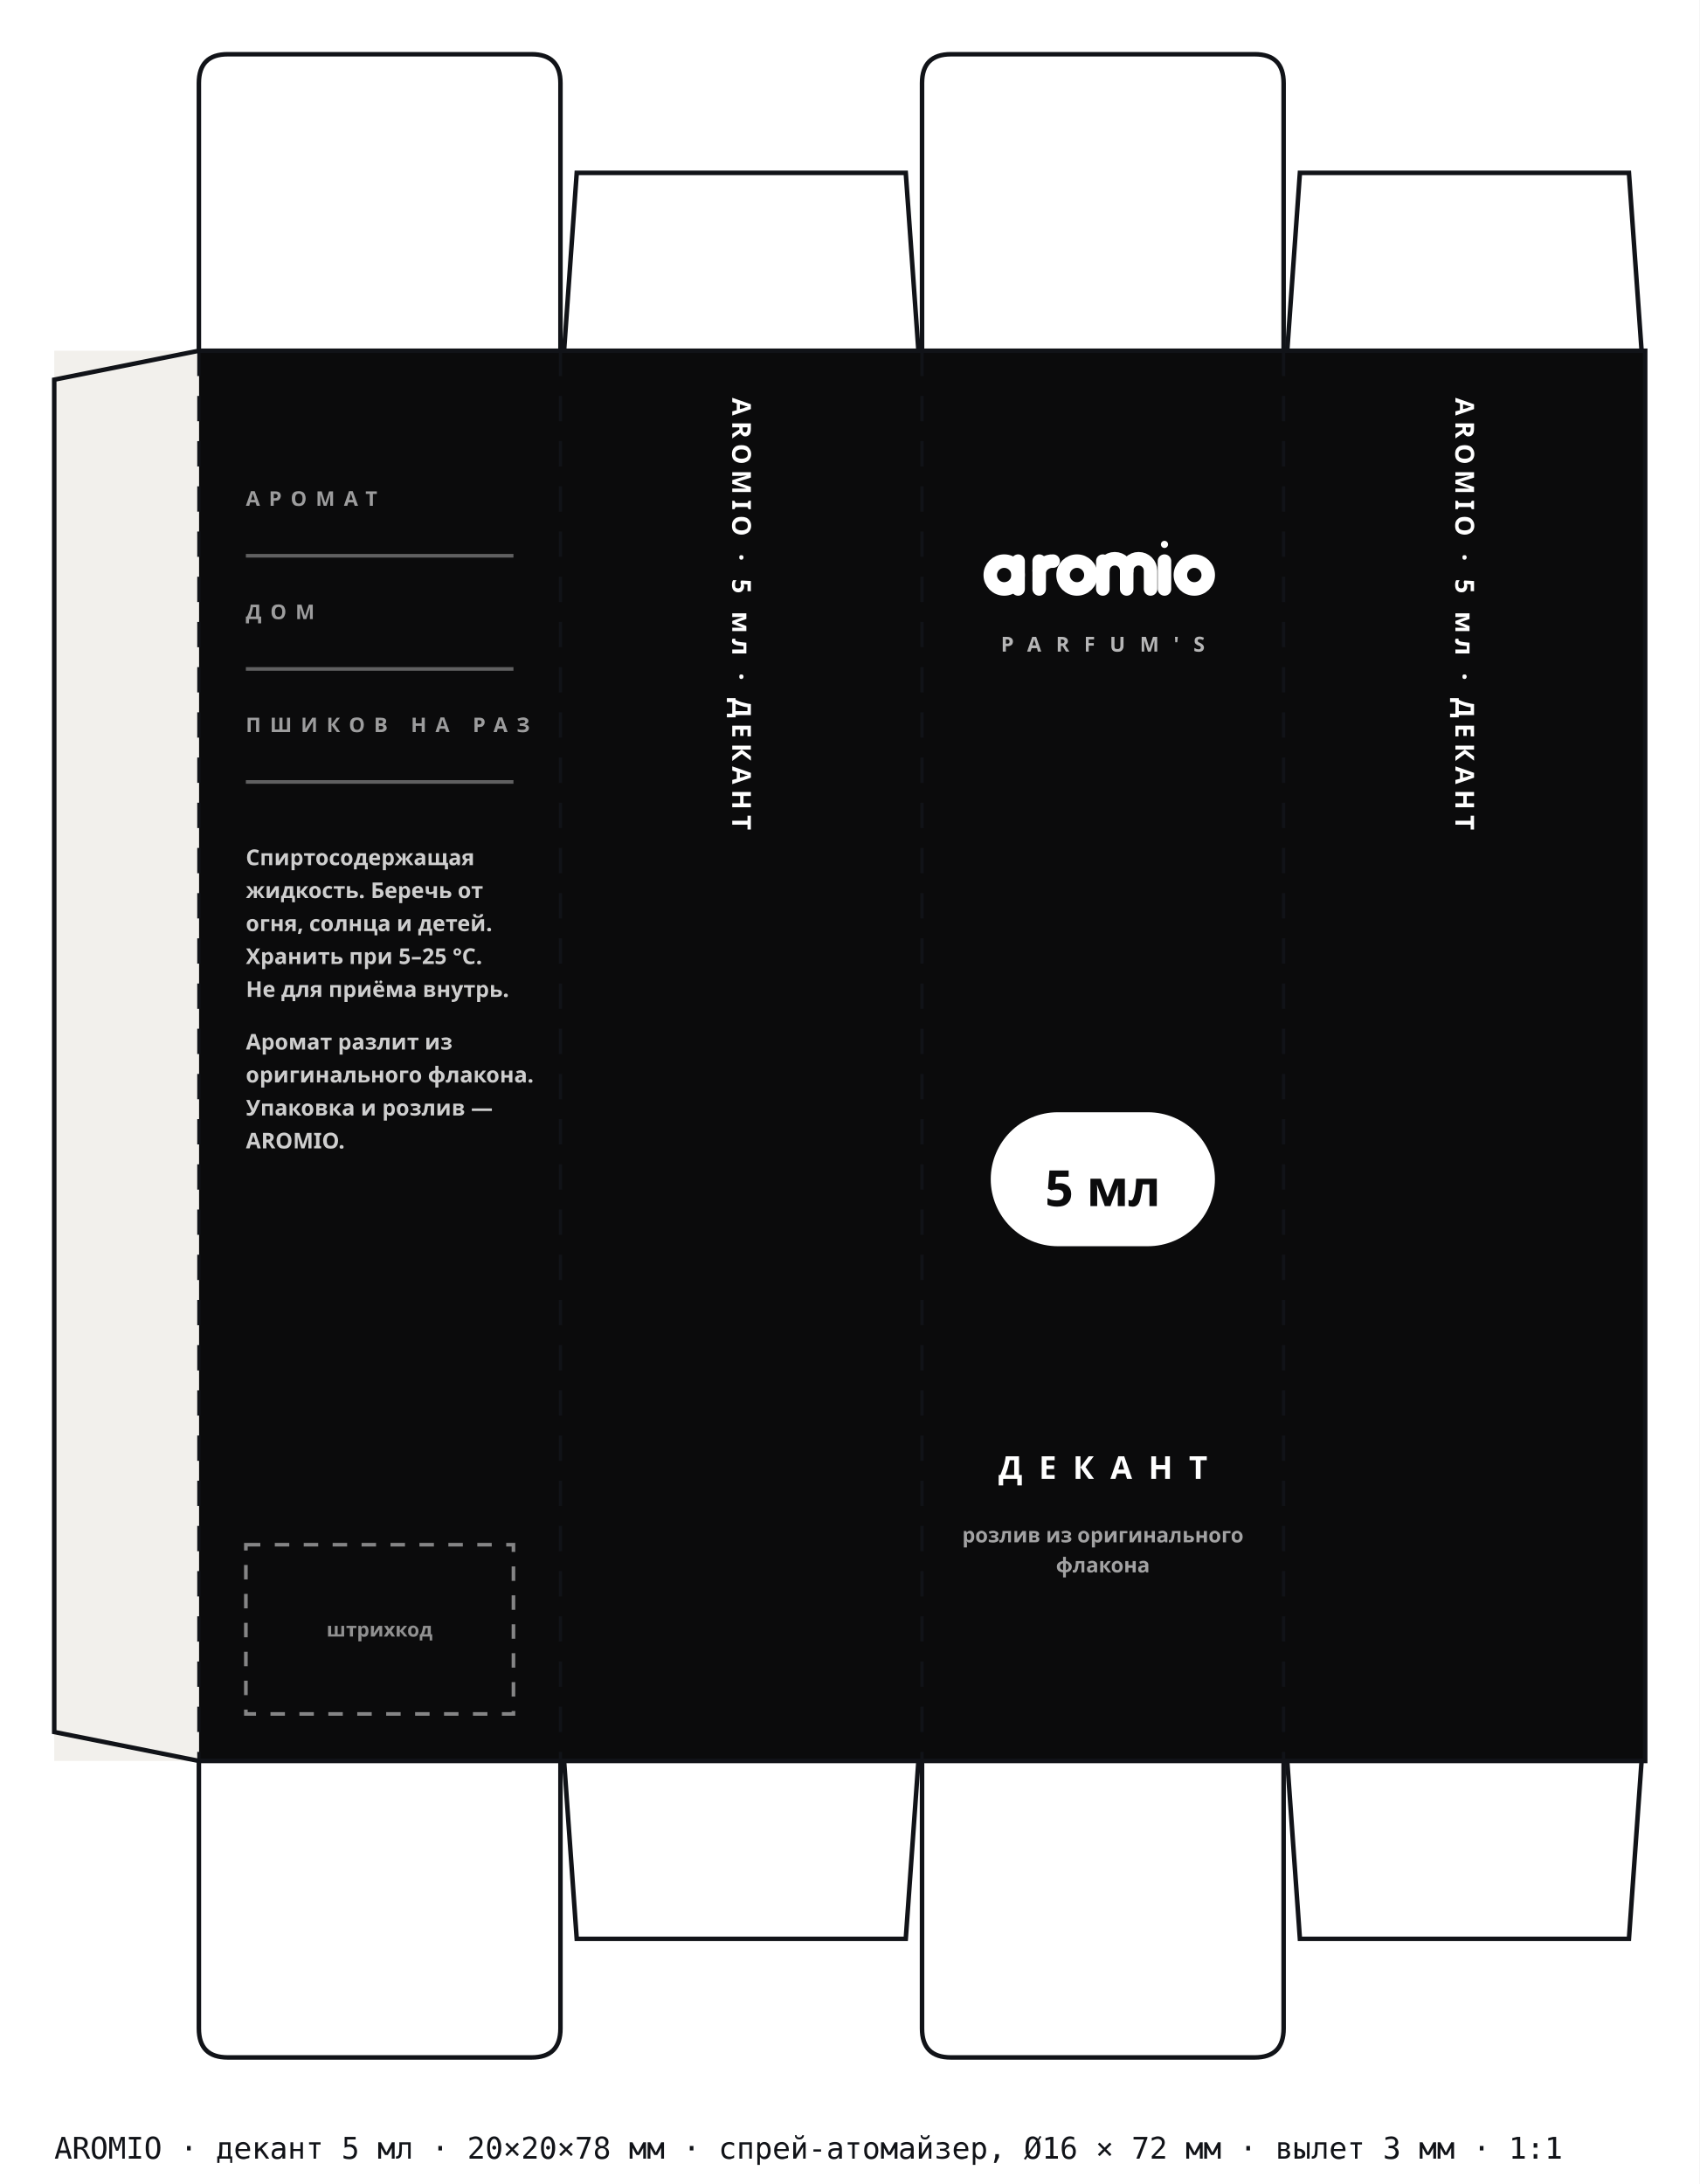
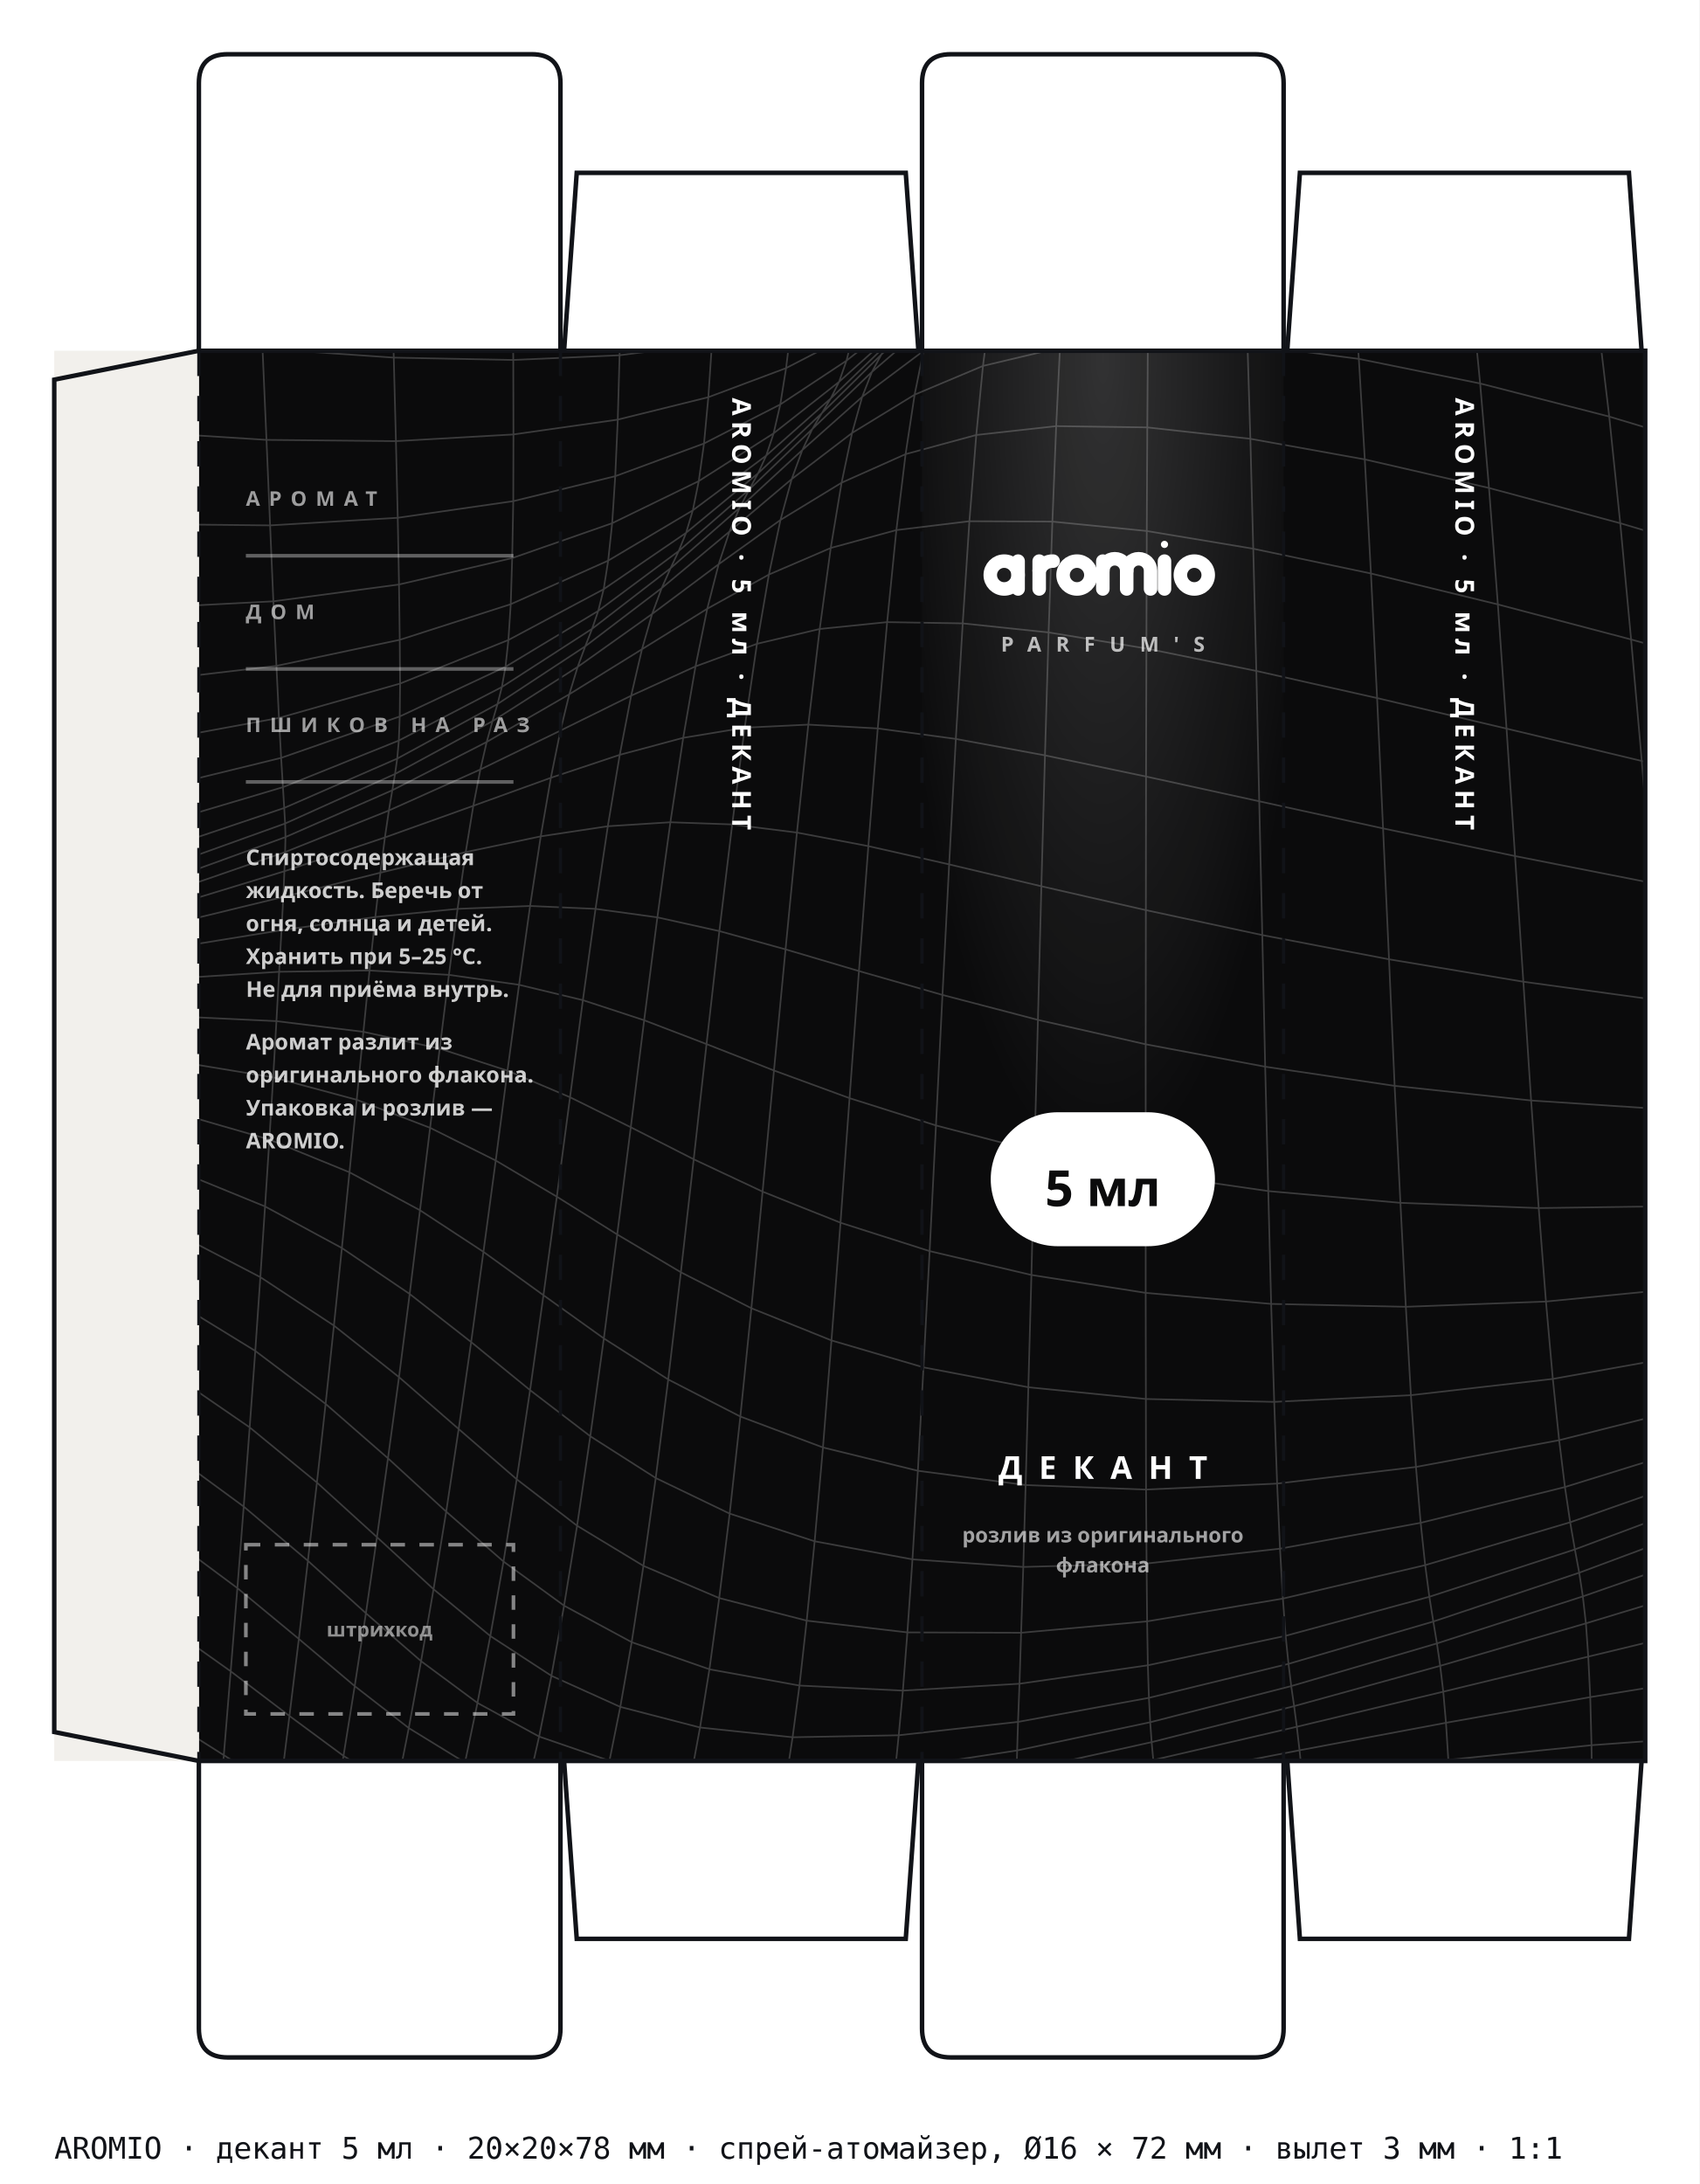
<svg xmlns="http://www.w3.org/2000/svg" width="94.00mm" height="120.80mm" viewBox="0 0 94.00 120.80">
  <rect width="94.00" height="120.80" fill="#ffffff" />
  <rect x="11.00" y="19.40" width="80.00" height="78.00" fill="#0b0b0c" />
+   <clipPath id="body">
+     <rect x="11.00" y="19.40" width="80.00" height="78.00" />
+   </clipPath>
+   <g clip-path="url(#body)">
+     <path d="M-1.80,6.92 L6.27,8.29 L14.11,9.58 L21.51,10.71 L28.30,11.63 L34.36,12.27 L39.65,12.61 L44.19,12.60 L48.06,12.27 L51.43,11.61 L54.48,10.66 L57.42,9.48 L60.49,8.13 L63.88,6.68 L67.77,5.22 L72.28,3.83 L77.45,2.60 L83.28,1.60 L89.68,0.90 L96.52,0.56 L103.62,0.60 M-1.55,11.75 L6.51,13.04 L14.31,14.15 L21.64,15.02 L28.35,15.60 L34.33,15.84 L39.54,15.72 L44.01,15.24 L47.83,14.42 L51.18,13.29 L54.23,11.91 L57.22,10.34 L60.35,8.67 L63.84,6.97 L67.85,5.35 L72.47,3.89 L77.76,2.68 L83.70,1.79 L90.19,1.28 L97.09,1.19 L104.22,1.53 M-1.25,17.31 L6.78,18.43 L14.52,19.28 L21.78,19.78 L28.39,19.91 L34.27,19.65 L39.38,18.99 L43.77,17.95 L47.54,16.58 L50.86,14.92 L53.93,13.07 L56.97,11.10 L60.19,9.11 L63.80,7.19 L67.94,5.45 L72.71,3.97 L78.14,2.84 L84.21,2.12 L90.80,1.87 L97.77,2.10 L104.93,2.82 M-0.93,22.97 L7.06,23.84 L14.74,24.33 L21.90,24.40 L28.40,24.03 L34.17,23.21 L39.18,21.97 L43.48,20.36 L47.20,18.44 L50.51,16.29 L53.60,14.00 L56.70,11.67 L60.02,9.42 L63.75,7.35 L68.04,5.56 L72.97,4.14 L78.55,3.17 L84.75,2.69 L91.45,2.74 L98.49,3.34 L105.67,4.46 M-0.60,28.44 L7.34,28.98 L14.94,29.06 L22.00,28.64 L28.39,27.72 L34.03,26.34 L38.94,24.53 L43.16,22.37 L46.82,19.95 L50.11,17.35 L53.24,14.70 L56.41,12.11 L59.84,9.70 L63.71,7.57 L68.16,5.82 L73.25,4.54 L78.99,3.79 L85.33,3.61 L92.13,4.02 L99.24,5.00 L106.44,6.52 M-0.27,33.50 L7.62,33.65 L15.12,33.26 L22.07,32.33 L28.33,30.87 L33.86,28.94 L38.65,26.61 L42.79,23.97 L46.41,21.12 L49.69,18.18 L52.85,15.27 L56.10,12.53 L59.65,10.06 L63.67,7.97 L68.28,6.37 L73.54,5.31 L79.45,4.86 L85.92,5.02 L92.83,5.81 L100.00,7.19 L107.22,9.09 M0.07,37.98 L7.88,37.70 L15.29,36.83 L22.11,35.39 L28.25,33.42 L33.64,31.01 L38.32,28.23 L42.38,25.20 L45.95,22.04 L49.23,18.88 L52.44,15.85 L55.78,13.07 L59.45,10.67 L63.63,8.75 L68.41,7.38 L73.85,6.62 L79.91,6.51 L86.53,7.06 L93.54,8.23 L100.77,9.98 L108.01,12.23 M0.41,41.77 L8.14,41.05 L15.43,39.71 L22.13,37.81 L28.12,35.40 L33.39,32.59 L37.95,29.47 L41.93,26.18 L45.46,22.85 L48.75,19.61 L52.00,16.60 L55.44,13.93 L59.25,11.72 L63.59,10.06 L68.55,9.02 L74.16,8.62 L80.40,8.90 L87.15,9.83 L94.26,11.36 L101.54,13.44 L108.79,15.96 M0.75,44.82 L8.39,43.67 L15.55,41.92 L22.11,39.63 L27.96,36.88 L33.09,33.79 L37.54,30.48 L41.44,27.08 L44.93,23.73 L48.23,20.57 L51.55,17.72 L55.09,15.30 L59.05,13.40 L63.55,12.10 L68.70,11.44 L74.49,11.45 L80.88,12.12 L87.77,13.41 L94.98,15.26 L102.31,17.58 L109.55,20.28 M1.09,47.15 L8.62,45.63 L15.65,43.54 L22.06,40.96 L27.76,38.00 L32.75,34.78 L37.09,31.43 L40.91,28.09 L44.38,24.89 L47.69,21.95 L51.08,19.41 L54.74,17.35 L58.84,15.86 L63.52,14.99 L68.85,14.76 L74.82,15.19 L81.38,16.22 L88.39,17.82 L95.69,19.91 L103.07,22.39 L110.30,25.14 M1.42,48.83 L8.83,47.01 L15.72,44.69 L21.97,41.96 L27.52,38.94 L32.37,35.75 L36.60,32.53 L40.35,29.40 L43.79,26.50 L47.13,23.95 L50.59,21.83 L54.37,20.24 L58.63,19.23 L63.49,18.83 L69.00,19.05 L75.16,19.85 L81.87,21.21 L89.01,23.04 L96.39,25.26 L103.81,27.76 L111.03,30.43 M1.75,49.98 L9.03,47.97 L15.77,45.55 L21.85,42.81 L27.24,39.89 L31.95,36.89 L36.07,33.96 L39.75,31.21 L43.17,28.76 L46.55,26.70 L50.09,25.12 L54.00,24.06 L58.42,23.57 L63.46,23.64 L69.16,24.27 L75.49,25.41 L82.36,26.99 L89.62,28.94 L97.08,31.16 L104.52,33.55 L111.72,36.00 M2.07,50.77 L9.21,48.69 L15.79,46.30 L21.70,43.71 L26.92,41.04 L31.49,38.40 L35.51,35.91 L39.12,33.67 L42.53,31.78 L45.95,30.31 L49.58,29.32 L53.62,28.83 L58.21,28.85 L63.43,29.37 L69.32,30.35 L75.83,31.72 L82.85,33.43 L90.22,35.37 L97.75,37.45 L105.21,39.57 L112.38,41.64 M2.37,51.36 L9.37,49.34 L15.77,47.13 L21.51,44.83 L26.57,42.56 L31.00,40.41 L34.91,38.48 L38.47,36.86 L41.87,35.61 L45.34,34.79 L49.07,34.41 L53.25,34.48 L58.00,34.98 L63.41,35.87 L69.49,37.11 L76.17,38.61 L83.33,40.30 L90.81,42.09 L98.39,43.88 L105.86,45.60 L113.00,47.15 M2.67,51.92 L9.50,50.09 L15.73,48.19 L21.29,46.32 L26.18,44.57 L30.47,43.02 L34.28,41.75 L37.79,40.81 L41.19,40.25 L44.71,40.08 L48.55,40.29 L52.87,40.87 L57.80,41.78 L63.39,42.95 L69.65,44.32 L76.50,45.82 L83.80,47.35 L91.37,48.84 L99.01,50.20 L106.48,51.38 L113.57,52.30 M2.96,52.60 L9.62,51.08 L15.67,49.61 L21.04,48.27 L25.76,47.13 L29.91,46.26 L33.62,45.70 L37.08,45.48 L40.50,45.60 L44.08,46.05 L48.03,46.80 L52.50,47.81 L57.60,49.02 L63.38,50.34 L69.82,51.72 L76.83,53.06 L84.26,54.30 L91.92,55.35 L99.59,56.16 L107.05,56.69 L114.09,56.89 M3.23,53.51 L9.71,52.40 L15.57,51.45 L20.76,50.72 L25.31,50.27 L29.32,50.11 L32.94,50.27 L36.36,50.74 L39.79,51.50 L43.45,52.51 L47.51,53.71 L52.13,55.03 L57.41,56.41 L63.37,57.76 L69.98,59.00 L77.14,60.06 L84.69,60.87 L92.43,61.38 L100.13,61.55 L107.58,61.35 L114.56,60.80 M3.48,54.73 L9.78,54.11 L15.44,53.75 L20.44,53.68 L24.83,53.92 L28.71,54.47 L32.24,55.32 L35.63,56.43 L39.08,57.75 L42.81,59.21 L46.99,60.74 L51.77,62.25 L57.22,63.67 L63.37,64.90 L70.15,65.88 L77.46,66.53 L85.11,66.82 L92.92,66.71 L100.64,66.18 L108.05,65.25 L114.96,63.94 M3.71,56.30 L9.83,56.22 L15.29,56.48 L20.10,57.07 L24.32,58.00 L28.07,59.22 L31.53,60.69 L34.89,62.35 L38.37,64.12 L42.18,65.91 L46.49,67.63 L51.42,69.20 L57.05,70.52 L63.37,71.51 L70.31,72.12 L77.76,72.28 L85.51,71.99 L93.37,71.22 L101.09,69.99 L108.47,68.35 L115.30,66.34 M3.93,58.23 L9.84,58.72 L15.11,59.59 L19.73,60.83 L23.79,62.38 L27.42,64.19 L30.80,66.19 L34.14,68.28 L37.66,70.37 L41.56,72.36 L45.99,74.14 L51.08,75.63 L56.88,76.73 L63.38,77.38 L70.48,77.54 L78.04,77.17 L85.89,76.27 L93.78,74.86 L101.50,72.98 L108.83,70.70 L115.58,68.10 M4.12,60.52 L9.84,61.57 L14.90,63.03 L19.33,64.84 L23.23,66.94 L26.74,69.24 L30.06,71.64 L33.40,74.03 L36.96,76.30 L40.95,78.35 L45.52,80.06 L50.77,81.35 L56.73,82.14 L63.39,82.39 L70.64,82.06 L78.32,81.14 L86.24,79.66 L94.16,77.67 L101.86,75.23 L109.13,72.44 L115.79,69.40 M4.30,63.17 L9.81,64.75 L14.66,66.73 L18.91,69.03 L22.66,71.57 L26.06,74.23 L29.32,76.89 L32.65,79.44 L36.27,81.75 L40.36,83.72 L45.06,85.25 L50.47,86.25 L56.60,86.67 L63.42,86.48 L70.80,85.66 L78.58,84.23 L86.56,82.25 L94.50,79.79 L102.17,76.93 L109.36,73.78 L115.92,70.48 M4.45,66.18 L9.75,68.22 L14.40,70.64 L18.47,73.32 L22.07,76.17 L25.37,79.04 L28.58,81.82 L31.92,84.39 L35.59,86.61 L39.78,88.39 L44.62,89.64 L50.19,90.29 L56.48,90.31 L63.45,89.68 L70.96,88.42 L78.83,86.57 L86.85,84.20 L94.79,81.40 L102.42,78.28 L109.53,74.98 L115.98,71.62 M4.57,69.56 L9.66,71.98 L14.12,74.72 L18.01,77.65 L21.46,80.66 L24.68,83.61 L27.85,86.37 L31.20,88.81 L34.94,90.83 L39.24,92.33 L44.22,93.23 L49.94,93.51 L56.39,93.13 L63.49,92.11 L71.11,90.48 L79.06,88.32 L87.11,85.70 L95.04,82.74 L102.61,79.56 L109.64,76.29 L115.97,73.07 M4.67,73.34 L9.55,76.02 L13.81,78.95 L17.53,82.00 L20.85,85.02 L23.98,87.90 L27.12,90.49 L30.50,92.69 L34.31,94.41 L38.72,95.55 L43.84,96.09 L49.71,95.98 L56.31,95.24 L63.55,93.91 L71.27,92.03 L79.28,89.69 L87.35,86.99 L95.24,84.05 L102.74,81.00 L109.67,77.96 L115.88,75.07 M4.74,77.53 L9.42,80.35 L13.48,83.33 L17.03,86.33 L20.24,89.23 L23.29,91.88 L26.41,94.19 L29.82,96.05 L33.71,97.39 L38.24,98.15 L43.50,98.30 L49.52,97.85 L56.26,96.82 L63.62,95.26 L71.42,93.26 L79.48,90.90 L87.55,88.30 L95.40,85.56 L102.82,82.82 L109.63,80.19 L115.72,77.78 M4.78,82.14 L9.26,84.96 L13.13,87.84 L16.53,90.65 L19.62,93.26 L22.61,95.58 L25.72,97.49 L29.17,98.93 L33.15,99.84 L37.80,100.19 L43.19,99.98 L49.36,99.24 L56.23,98.01 L63.70,96.36 L71.58,94.37 L79.66,92.14 L87.72,89.79 L95.51,87.43 L102.83,85.16 L109.53,83.08 L115.48,81.30 M4.79,87.15 L9.07,89.82 L12.76,92.44 L16.01,94.91 L19.00,97.12 L21.94,98.97 L25.06,100.41 L28.56,101.37 L32.63,101.83 L37.39,101.79 L42.93,101.27 L49.23,100.31 L56.23,98.97 L63.79,97.35 L71.73,95.51 L79.83,93.57 L87.85,91.63 L95.57,89.77 L102.79,88.10 L109.35,86.69 L115.17,85.60 M4.77,92.50 L8.86,94.85 L12.38,97.08 L15.49,99.07 L18.39,100.75 L21.29,102.06 L24.42,102.96 L27.98,103.41 L32.14,103.42 L37.04,103.03 L42.71,102.25 L49.14,101.17 L56.25,99.84 L63.90,98.36 L71.88,96.81 L79.98,95.29 L87.96,93.87 L95.59,92.63 L102.69,91.64 L109.11,90.95 L114.78,90.60 M4.72,98.07 L8.62,99.97 L11.98,101.65 L14.97,103.06 L17.79,104.12 L20.66,104.82 L23.81,105.14 L27.44,105.09 L31.71,104.69 L36.73,103.98 L42.53,103.04 L49.09,101.93 L56.31,100.72 L64.02,99.50 L72.04,98.35 L80.11,97.34 L88.03,96.53 L95.56,95.98 L102.52,95.73 L108.80,95.78 L114.33,96.14 M4.64,103.69 L8.36,105.00 L11.57,106.04 L14.44,106.76 L17.20,107.15 L20.05,107.21 L23.24,106.96 L26.95,106.43 L31.33,105.66 L36.47,104.73 L42.41,103.71 L49.09,102.66 L56.40,101.68 L64.17,100.82 L72.19,100.16 L80.23,99.74 L88.07,99.60 L95.48,99.76 L102.31,100.24 L108.43,101.00 L113.81,102.01 M4.53,109.17 L8.08,109.79 L11.14,110.09 L13.92,110.09 L16.62,109.78 L19.48,109.21 L22.71,108.41 L26.50,107.46 L31.00,106.41 L36.27,105.34 L42.33,104.33 L49.12,103.46 L56.51,102.78 L64.32,102.37 L72.34,102.25 L80.34,102.46 L88.07,103.01 L95.36,103.88 L102.03,105.04 L108.00,106.44 L113.22,108.02 M4.39,114.29 L7.77,114.14 L10.71,113.68 L13.40,112.93 L16.07,111.95 L18.94,110.79 L22.22,109.52 L26.11,108.23 L30.72,106.99 L36.13,105.88 L42.31,104.99 L49.20,104.38 L56.66,104.09 L64.50,104.18 L72.50,104.65 L80.42,105.50 L88.05,106.70 L95.20,108.22 L101.71,109.99 L107.51,111.94 L112.58,113.97 M-1.80,6.92 L-1.55,11.75 L-1.25,17.31 L-0.93,22.97 L-0.60,28.44 L-0.27,33.50 L0.07,37.98 L0.41,41.77 L0.75,44.82 L1.09,47.15 L1.42,48.83 L1.75,49.98 L2.07,50.77 L2.37,51.36 L2.67,51.92 L2.96,52.60 L3.23,53.51 L3.48,54.73 L3.71,56.30 L3.93,58.23 L4.12,60.52 L4.30,63.17 L4.45,66.18 L4.57,69.56 L4.67,73.34 L4.74,77.53 L4.78,82.14 L4.79,87.15 L4.77,92.50 L4.72,98.07 L4.64,103.69 L4.53,109.17 L4.39,114.29 M6.27,8.29 L6.51,13.04 L6.78,18.43 L7.06,23.84 L7.34,28.98 L7.62,33.65 L7.88,37.70 L8.14,41.05 L8.39,43.67 L8.62,45.63 L8.83,47.01 L9.03,47.97 L9.21,48.69 L9.37,49.34 L9.50,50.09 L9.62,51.08 L9.71,52.40 L9.78,54.11 L9.83,56.22 L9.84,58.72 L9.84,61.57 L9.81,64.75 L9.75,68.22 L9.66,71.98 L9.55,76.02 L9.42,80.35 L9.26,84.96 L9.07,89.82 L8.86,94.85 L8.62,99.97 L8.36,105.00 L8.08,109.79 L7.77,114.14 M14.11,9.58 L14.31,14.15 L14.52,19.28 L14.74,24.33 L14.94,29.06 L15.12,33.26 L15.29,36.83 L15.43,39.71 L15.55,41.92 L15.65,43.54 L15.72,44.69 L15.77,45.55 L15.79,46.30 L15.77,47.13 L15.73,48.19 L15.67,49.61 L15.57,51.45 L15.44,53.75 L15.29,56.48 L15.11,59.59 L14.90,63.03 L14.66,66.73 L14.40,70.64 L14.12,74.72 L13.81,78.95 L13.48,83.33 L13.13,87.84 L12.76,92.44 L12.38,97.08 L11.98,101.65 L11.57,106.04 L11.14,110.09 L10.71,113.68 M21.51,10.71 L21.64,15.02 L21.78,19.78 L21.90,24.40 L22.00,28.64 L22.07,32.33 L22.11,35.39 L22.13,37.81 L22.11,39.63 L22.06,40.96 L21.97,41.96 L21.85,42.81 L21.70,43.71 L21.51,44.83 L21.29,46.32 L21.04,48.27 L20.76,50.72 L20.44,53.68 L20.10,57.07 L19.73,60.83 L19.33,64.84 L18.91,69.03 L18.47,73.32 L18.01,77.65 L17.53,82.00 L17.03,86.33 L16.53,90.65 L16.01,94.91 L15.49,99.07 L14.97,103.06 L14.44,106.76 L13.92,110.09 L13.40,112.93 M28.30,11.63 L28.35,15.60 L28.39,19.91 L28.40,24.03 L28.39,27.72 L28.33,30.87 L28.25,33.42 L28.12,35.40 L27.96,36.88 L27.76,38.00 L27.52,38.94 L27.24,39.89 L26.92,41.04 L26.57,42.56 L26.18,44.57 L25.76,47.13 L25.31,50.27 L24.83,53.92 L24.32,58.00 L23.79,62.38 L23.23,66.94 L22.66,71.57 L22.07,76.17 L21.46,80.66 L20.85,85.02 L20.24,89.23 L19.62,93.26 L19.00,97.12 L18.39,100.75 L17.79,104.12 L17.20,107.15 L16.62,109.78 L16.07,111.95 M34.36,12.27 L34.33,15.84 L34.27,19.65 L34.17,23.21 L34.03,26.34 L33.86,28.94 L33.64,31.01 L33.39,32.59 L33.09,33.79 L32.75,34.78 L32.37,35.75 L31.95,36.89 L31.49,38.40 L31.00,40.41 L30.47,43.02 L29.91,46.26 L29.32,50.11 L28.71,54.47 L28.07,59.22 L27.42,64.19 L26.74,69.24 L26.06,74.23 L25.37,79.04 L24.68,83.61 L23.98,87.90 L23.29,91.88 L22.61,95.58 L21.94,98.97 L21.29,102.06 L20.66,104.82 L20.05,107.21 L19.48,109.21 L18.94,110.79 M39.65,12.61 L39.54,15.72 L39.38,18.99 L39.18,21.97 L38.94,24.53 L38.65,26.61 L38.32,28.23 L37.95,29.47 L37.54,30.48 L37.09,31.43 L36.60,32.53 L36.07,33.96 L35.51,35.91 L34.91,38.48 L34.28,41.75 L33.62,45.70 L32.94,50.27 L32.24,55.32 L31.53,60.69 L30.80,66.19 L30.06,71.64 L29.32,76.89 L28.58,81.82 L27.85,86.37 L27.12,90.49 L26.41,94.19 L25.72,97.49 L25.06,100.41 L24.42,102.96 L23.81,105.14 L23.24,106.96 L22.71,108.41 L22.22,109.52 M44.19,12.60 L44.01,15.24 L43.77,17.95 L43.48,20.36 L43.16,22.37 L42.79,23.97 L42.38,25.20 L41.93,26.18 L41.44,27.08 L40.91,28.09 L40.35,29.40 L39.75,31.21 L39.12,33.67 L38.47,36.86 L37.79,40.81 L37.08,45.48 L36.36,50.74 L35.63,56.43 L34.89,62.35 L34.14,68.28 L33.40,74.03 L32.65,79.44 L31.92,84.39 L31.20,88.81 L30.50,92.69 L29.82,96.05 L29.17,98.93 L28.56,101.37 L27.98,103.41 L27.44,105.09 L26.95,106.43 L26.50,107.46 L26.11,108.23 M48.06,12.27 L47.83,14.42 L47.54,16.58 L47.20,18.44 L46.82,19.95 L46.41,21.12 L45.95,22.04 L45.46,22.85 L44.93,23.73 L44.38,24.89 L43.79,26.50 L43.17,28.76 L42.53,31.78 L41.87,35.61 L41.19,40.25 L40.50,45.60 L39.79,51.50 L39.08,57.75 L38.37,64.12 L37.66,70.37 L36.96,76.30 L36.27,81.75 L35.59,86.61 L34.94,90.83 L34.31,94.41 L33.71,97.39 L33.15,99.84 L32.63,101.83 L32.14,103.42 L31.71,104.69 L31.33,105.66 L31.00,106.41 L30.72,106.99 M51.43,11.61 L51.18,13.29 L50.86,14.92 L50.51,16.29 L50.11,17.35 L49.69,18.18 L49.23,18.88 L48.75,19.61 L48.23,20.57 L47.69,21.95 L47.13,23.95 L46.55,26.70 L45.95,30.31 L45.34,34.79 L44.71,40.08 L44.08,46.05 L43.45,52.51 L42.81,59.21 L42.18,65.91 L41.56,72.36 L40.95,78.35 L40.36,83.72 L39.78,88.39 L39.24,92.33 L38.72,95.55 L38.24,98.15 L37.80,100.19 L37.39,101.79 L37.04,103.03 L36.73,103.98 L36.47,104.73 L36.27,105.34 L36.13,105.88 M54.48,10.66 L54.23,11.91 L53.93,13.07 L53.60,14.00 L53.24,14.70 L52.85,15.27 L52.44,15.85 L52.00,16.60 L51.55,17.72 L51.08,19.41 L50.59,21.83 L50.09,25.12 L49.58,29.32 L49.07,34.41 L48.55,40.29 L48.03,46.80 L47.51,53.71 L46.99,60.74 L46.49,67.63 L45.99,74.14 L45.52,80.06 L45.06,85.25 L44.62,89.64 L44.22,93.23 L43.84,96.09 L43.50,98.30 L43.19,99.98 L42.93,101.27 L42.71,102.25 L42.53,103.04 L42.41,103.71 L42.33,104.33 L42.31,104.99 M57.42,9.48 L57.22,10.34 L56.97,11.10 L56.70,11.67 L56.41,12.11 L56.10,12.53 L55.78,13.07 L55.44,13.93 L55.09,15.30 L54.74,17.35 L54.37,20.24 L54.00,24.06 L53.62,28.83 L53.25,34.48 L52.87,40.87 L52.50,47.81 L52.13,55.03 L51.77,62.25 L51.42,69.20 L51.08,75.63 L50.77,81.35 L50.47,86.25 L50.19,90.29 L49.94,93.51 L49.71,95.98 L49.52,97.85 L49.36,99.24 L49.23,100.31 L49.14,101.17 L49.09,101.93 L49.09,102.66 L49.12,103.46 L49.20,104.38 M60.49,8.13 L60.35,8.67 L60.19,9.11 L60.02,9.42 L59.84,9.70 L59.65,10.06 L59.45,10.67 L59.25,11.72 L59.05,13.40 L58.84,15.86 L58.63,19.23 L58.42,23.57 L58.21,28.85 L58.00,34.98 L57.80,41.78 L57.60,49.02 L57.41,56.41 L57.22,63.67 L57.05,70.52 L56.88,76.73 L56.73,82.14 L56.60,86.67 L56.48,90.31 L56.39,93.13 L56.31,95.24 L56.26,96.82 L56.23,98.01 L56.23,98.97 L56.25,99.84 L56.31,100.72 L56.40,101.68 L56.51,102.78 L56.66,104.09 M63.88,6.68 L63.84,6.97 L63.80,7.19 L63.75,7.35 L63.71,7.57 L63.67,7.97 L63.63,8.75 L63.59,10.06 L63.55,12.10 L63.52,14.99 L63.49,18.83 L63.46,23.64 L63.43,29.37 L63.41,35.87 L63.39,42.95 L63.38,50.34 L63.37,57.76 L63.37,64.90 L63.37,71.51 L63.38,77.38 L63.39,82.39 L63.42,86.48 L63.45,89.68 L63.49,92.11 L63.55,93.91 L63.62,95.26 L63.70,96.36 L63.79,97.35 L63.90,98.36 L64.02,99.50 L64.17,100.82 L64.32,102.37 L64.50,104.18 M67.77,5.22 L67.85,5.35 L67.94,5.45 L68.04,5.56 L68.16,5.82 L68.28,6.37 L68.41,7.38 L68.55,9.02 L68.70,11.44 L68.85,14.76 L69.00,19.05 L69.16,24.27 L69.32,30.35 L69.49,37.11 L69.65,44.32 L69.82,51.72 L69.98,59.00 L70.15,65.88 L70.31,72.12 L70.48,77.54 L70.64,82.06 L70.80,85.66 L70.96,88.42 L71.11,90.48 L71.27,92.03 L71.42,93.26 L71.58,94.37 L71.73,95.51 L71.88,96.81 L72.04,98.35 L72.19,100.16 L72.34,102.25 L72.50,104.65 M72.28,3.83 L72.47,3.89 L72.71,3.97 L72.97,4.14 L73.25,4.54 L73.54,5.31 L73.85,6.62 L74.16,8.62 L74.49,11.45 L74.82,15.19 L75.16,19.85 L75.49,25.41 L75.83,31.72 L76.17,38.61 L76.50,45.82 L76.83,53.06 L77.14,60.06 L77.46,66.53 L77.76,72.28 L78.04,77.17 L78.32,81.14 L78.58,84.23 L78.83,86.57 L79.06,88.32 L79.28,89.69 L79.48,90.90 L79.66,92.14 L79.83,93.57 L79.98,95.29 L80.11,97.34 L80.23,99.74 L80.34,102.46 L80.42,105.50 M77.45,2.60 L77.76,2.68 L78.14,2.84 L78.55,3.17 L78.99,3.79 L79.45,4.86 L79.91,6.51 L80.40,8.90 L80.88,12.12 L81.38,16.22 L81.87,21.21 L82.36,26.99 L82.85,33.43 L83.33,40.30 L83.80,47.35 L84.26,54.30 L84.69,60.87 L85.11,66.82 L85.51,71.99 L85.89,76.27 L86.24,79.66 L86.56,82.25 L86.85,84.20 L87.11,85.70 L87.35,86.99 L87.55,88.30 L87.72,89.79 L87.85,91.63 L87.96,93.87 L88.03,96.53 L88.07,99.60 L88.07,103.01 L88.05,106.70 M83.28,1.60 L83.70,1.79 L84.21,2.12 L84.75,2.69 L85.33,3.61 L85.92,5.02 L86.53,7.06 L87.15,9.83 L87.77,13.41 L88.39,17.82 L89.01,23.04 L89.62,28.94 L90.22,35.37 L90.81,42.09 L91.37,48.84 L91.92,55.35 L92.43,61.38 L92.92,66.71 L93.37,71.22 L93.78,74.86 L94.16,77.67 L94.50,79.79 L94.79,81.40 L95.04,82.74 L95.24,84.05 L95.40,85.56 L95.51,87.43 L95.57,89.77 L95.59,92.63 L95.56,95.98 L95.48,99.76 L95.36,103.88 L95.20,108.22 M89.68,0.90 L90.19,1.28 L90.80,1.87 L91.45,2.74 L92.13,4.02 L92.83,5.81 L93.54,8.23 L94.26,11.36 L94.98,15.26 L95.69,19.91 L96.39,25.26 L97.08,31.16 L97.75,37.45 L98.39,43.88 L99.01,50.20 L99.59,56.16 L100.13,61.55 L100.64,66.18 L101.09,69.99 L101.50,72.98 L101.86,75.23 L102.17,76.93 L102.42,78.28 L102.61,79.56 L102.74,81.00 L102.82,82.82 L102.83,85.16 L102.79,88.10 L102.69,91.64 L102.52,95.73 L102.31,100.24 L102.03,105.04 L101.71,109.99 M96.52,0.56 L97.09,1.19 L97.77,2.10 L98.49,3.34 L99.24,5.00 L100.00,7.19 L100.77,9.98 L101.54,13.44 L102.31,17.58 L103.07,22.39 L103.81,27.76 L104.52,33.55 L105.21,39.57 L105.86,45.60 L106.48,51.38 L107.05,56.69 L107.58,61.35 L108.05,65.25 L108.47,68.35 L108.83,70.70 L109.13,72.44 L109.36,73.78 L109.53,74.98 L109.64,76.29 L109.67,77.96 L109.63,80.19 L109.53,83.08 L109.35,86.69 L109.11,90.95 L108.80,95.78 L108.43,101.00 L108.00,106.44 L107.51,111.94 M103.62,0.60 L104.22,1.53 L104.93,2.82 L105.67,4.46 L106.44,6.52 L107.22,9.09 L108.01,12.23 L108.79,15.96 L109.55,20.28 L110.30,25.14 L111.03,30.43 L111.72,36.00 L112.38,41.64 L113.00,47.15 L113.57,52.30 L114.09,56.89 L114.56,60.80 L114.96,63.94 L115.30,66.34 L115.58,68.10 L115.79,69.40 L115.92,70.48 L115.98,71.62 L115.97,73.07 L115.88,75.07 L115.72,77.78 L115.48,81.30 L115.17,85.60 L114.78,90.60 L114.33,96.14 L113.81,102.01 L113.22,108.02 L112.58,113.97" fill="none" stroke="#ffffff" stroke-width="0.09" stroke-linejoin="round" opacity="0.2" />
+     <defs>
+       <radialGradient id="glow" cx="50%" cy="0%" r="86%">
+         <stop offset="0%" stop-color="#ffffff" stop-opacity="0.16" />
+         <stop offset="68%" stop-color="#ffffff" stop-opacity="0" />
+       </radialGradient>
+     </defs>
+     <rect x="51.00" y="19.40" width="20.00" height="78.00" fill="url(#glow)" />
+   </g>
  <rect x="3.00" y="19.40" width="8.00" height="78.00" fill="#f2f0ec" />
  <g transform="translate(54.4,29.54) scale(0.022)">
    <g fill="none" stroke="#ffffff" stroke-width="34" stroke-linecap="round" stroke-linejoin="round">
      <circle cx="52" cy="103" r="35" />
      <path d="M87 68 V138" />
      <path d="M140 138 V68" />
      <path d="M140 92 a35 35 0 0 1 35 -24" />
      <circle cx="235" cy="103" r="35" />
      <path d="M300 138 V68" />
      <path d="M300 92 a30 30 0 0 1 60 0 V138" />
      <path d="M360 92 a30 30 0 0 1 60 0 V138" />
      <path d="M455 138 V68" />
      <circle cx="455" cy="26" r="9" fill="#ffffff" stroke="none" stroke-width="0" />
      <circle cx="530" cy="103" r="35" />
    </g>
  </g>
  <text x="61.00" y="36.04" font-family="Nunito, 'Trebuchet MS', sans-serif" font-size="1.14" font-weight="700" fill="#ffffff" text-anchor="middle" letter-spacing="0.80" opacity="0.7">PARFUM'S</text>
  <rect x="54.80" y="61.52" width="12.40" height="7.41" rx="3.71" fill="#ffffff" />
  <text x="61.00" y="66.71" font-family="Nunito, 'Trebuchet MS', sans-serif" font-size="2.76" font-weight="900" fill="#0b0b0c" text-anchor="middle" letter-spacing="0.00" opacity="1">5 мл</text>
  <text x="61.00" y="81.80" font-family="Nunito, 'Trebuchet MS', sans-serif" font-size="1.75" font-weight="800" fill="#ffffff" text-anchor="middle" letter-spacing="0.90" opacity="1">ДЕКАНТ</text>
  <text x="61.00" y="85.31" font-family="Nunito, 'Trebuchet MS', sans-serif" font-size="1.14" font-weight="600" fill="#ffffff" text-anchor="middle" letter-spacing="0.00" opacity="0.62">розлив из оригинального</text>
  <text x="61.00" y="86.97" font-family="Nunito, 'Trebuchet MS', sans-serif" font-size="1.14" font-weight="600" fill="#ffffff" text-anchor="middle" letter-spacing="0.00" opacity="0.62">флакона</text>
  <text x="13.60" y="27.98" font-family="Nunito, 'Trebuchet MS', sans-serif" font-size="1.12" font-weight="800" fill="#ffffff" text-anchor="start" letter-spacing="0.50" opacity="0.6">АРОМАТ</text>
  <line x1="13.60" y1="30.74" x2="28.40" y2="30.74" stroke="#ffffff" stroke-width="0.2" opacity=".35" />
  <text x="13.60" y="34.24" font-family="Nunito, 'Trebuchet MS', sans-serif" font-size="1.12" font-weight="800" fill="#ffffff" text-anchor="start" letter-spacing="0.50" opacity="0.6">ДОМ</text>
  <line x1="13.60" y1="37.00" x2="28.40" y2="37.00" stroke="#ffffff" stroke-width="0.2" opacity=".35" />
  <text x="13.60" y="40.49" font-family="Nunito, 'Trebuchet MS', sans-serif" font-size="1.12" font-weight="800" fill="#ffffff" text-anchor="start" letter-spacing="0.50" opacity="0.6">ПШИКОВ НА РАЗ</text>
  <line x1="13.60" y1="43.25" x2="28.40" y2="43.25" stroke="#ffffff" stroke-width="0.2" opacity=".35" />
  <text x="13.60" y="47.85" font-family="Nunito, 'Trebuchet MS', sans-serif" font-size="1.21" font-weight="600" fill="#ffffff" text-anchor="start" letter-spacing="0.00" opacity="0.8">Спиртосодержащая</text>
  <text x="13.60" y="49.67" font-family="Nunito, 'Trebuchet MS', sans-serif" font-size="1.21" font-weight="600" fill="#ffffff" text-anchor="start" letter-spacing="0.00" opacity="0.8">жидкость. Беречь от</text>
  <text x="13.60" y="51.50" font-family="Nunito, 'Trebuchet MS', sans-serif" font-size="1.21" font-weight="600" fill="#ffffff" text-anchor="start" letter-spacing="0.00" opacity="0.8">огня, солнца и детей.</text>
  <text x="13.60" y="53.32" font-family="Nunito, 'Trebuchet MS', sans-serif" font-size="1.21" font-weight="600" fill="#ffffff" text-anchor="start" letter-spacing="0.00" opacity="0.8">Хранить при 5–25 °C.</text>
  <text x="13.60" y="55.14" font-family="Nunito, 'Trebuchet MS', sans-serif" font-size="1.21" font-weight="600" fill="#ffffff" text-anchor="start" letter-spacing="0.00" opacity="0.8">Не для приёма внутрь.</text>
  <text x="13.60" y="58.05" font-family="Nunito, 'Trebuchet MS', sans-serif" font-size="1.21" font-weight="600" fill="#ffffff" text-anchor="start" letter-spacing="0.00" opacity="0.8">Аромат разлит из</text>
  <text x="13.60" y="59.87" font-family="Nunito, 'Trebuchet MS', sans-serif" font-size="1.21" font-weight="600" fill="#ffffff" text-anchor="start" letter-spacing="0.00" opacity="0.8">оригинального флакона.</text>
  <text x="13.60" y="61.70" font-family="Nunito, 'Trebuchet MS', sans-serif" font-size="1.21" font-weight="600" fill="#ffffff" text-anchor="start" letter-spacing="0.00" opacity="0.8">Упаковка и розлив —</text>
  <text x="13.60" y="63.52" font-family="Nunito, 'Trebuchet MS', sans-serif" font-size="1.21" font-weight="600" fill="#ffffff" text-anchor="start" letter-spacing="0.00" opacity="0.8">AROMIO.</text>
  <rect x="13.60" y="85.44" width="14.80" height="9.36" fill="none" stroke="#ffffff" stroke-width="0.2" stroke-dasharray="0.8 0.8" opacity=".5" />
  <text x="21.00" y="90.52" font-family="Nunito, 'Trebuchet MS', sans-serif" font-size="1.10" font-weight="600" fill="#ffffff" text-anchor="middle" letter-spacing="0.00" opacity="0.55">штрихкод</text>
  <g transform="rotate(90 41.00 58.40)">
    <text x="4.60" y="58.90" font-family="Nunito, 'Trebuchet MS', sans-serif" font-size="1.44" font-weight="800" fill="#ffffff" text-anchor="start" letter-spacing="0.30" opacity="1">AROMIO · 5 мл · ДЕКАНТ</text>
  </g>
  <g transform="rotate(90 81.00 58.40)">
    <text x="44.60" y="58.90" font-family="Nunito, 'Trebuchet MS', sans-serif" font-size="1.44" font-weight="800" fill="#ffffff" text-anchor="start" letter-spacing="0.30" opacity="1">AROMIO · 5 мл · ДЕКАНТ</text>
  </g>
  <path d="M11.00,19.40 L91.00,19.40 L91.00,97.40 L11.00,97.40 L3.00,95.80 L3.00,21.00 Z" fill="none" stroke="#111318" stroke-width="0.25" />
  <path d="M11.00,19.40 L11.00,4.60 Q11.00,3.00 12.60,3.00 L29.40,3.00 Q31.00,3.00 31.00,4.60 L31.00,19.40" fill="none" stroke="#111318" stroke-width="0.25" />
  <path d="M11.00,97.40 L11.00,112.20 Q11.00,113.80 12.60,113.80 L29.40,113.80 Q31.00,113.80 31.00,112.20 L31.00,97.40" fill="none" stroke="#111318" stroke-width="0.25" />
  <path d="M51.00,19.40 L51.00,4.60 Q51.00,3.00 52.60,3.00 L69.40,3.00 Q71.00,3.00 71.00,4.60 L71.00,19.40" fill="none" stroke="#111318" stroke-width="0.25" />
  <path d="M51.00,97.40 L51.00,112.20 Q51.00,113.80 52.60,113.80 L69.40,113.80 Q71.00,113.80 71.00,112.20 L71.00,97.40" fill="none" stroke="#111318" stroke-width="0.25" />
  <path d="M31.20,19.40 L31.90,9.56 L50.10,9.56 L50.80,19.40" fill="none" stroke="#111318" stroke-width="0.25" />
  <path d="M31.20,97.40 L31.90,107.24 L50.10,107.24 L50.80,97.40" fill="none" stroke="#111318" stroke-width="0.25" />
  <path d="M71.20,19.40 L71.90,9.56 L90.10,9.56 L90.80,19.40" fill="none" stroke="#111318" stroke-width="0.25" />
  <path d="M71.20,97.40 L71.90,107.24 L90.10,107.24 L90.80,97.40" fill="none" stroke="#111318" stroke-width="0.25" />
  <line x1="11.00" y1="19.40" x2="91.00" y2="19.40" stroke="#111318" stroke-width="0.18" stroke-dasharray="1.4 1.1" />
  <line x1="11.00" y1="97.40" x2="91.00" y2="97.40" stroke="#111318" stroke-width="0.18" stroke-dasharray="1.4 1.1" />
  <line x1="11.00" y1="19.40" x2="11.00" y2="97.40" stroke="#111318" stroke-width="0.18" stroke-dasharray="1.4 1.1" />
  <line x1="31.00" y1="19.40" x2="31.00" y2="97.40" stroke="#111318" stroke-width="0.18" stroke-dasharray="1.4 1.1" />
  <line x1="51.00" y1="19.40" x2="51.00" y2="97.40" stroke="#111318" stroke-width="0.18" stroke-dasharray="1.4 1.1" />
  <line x1="71.00" y1="19.40" x2="71.00" y2="97.40" stroke="#111318" stroke-width="0.18" stroke-dasharray="1.4 1.1" />
  <text x="3.00" y="119.40" font-family="monospace" font-size="1.65" fill="#111318">AROMIO · декант 5 мл · 20×20×78 мм · спрей-атомайзер, Ø16 × 72 мм · вылет 3 мм · 1:1</text>
</svg>
